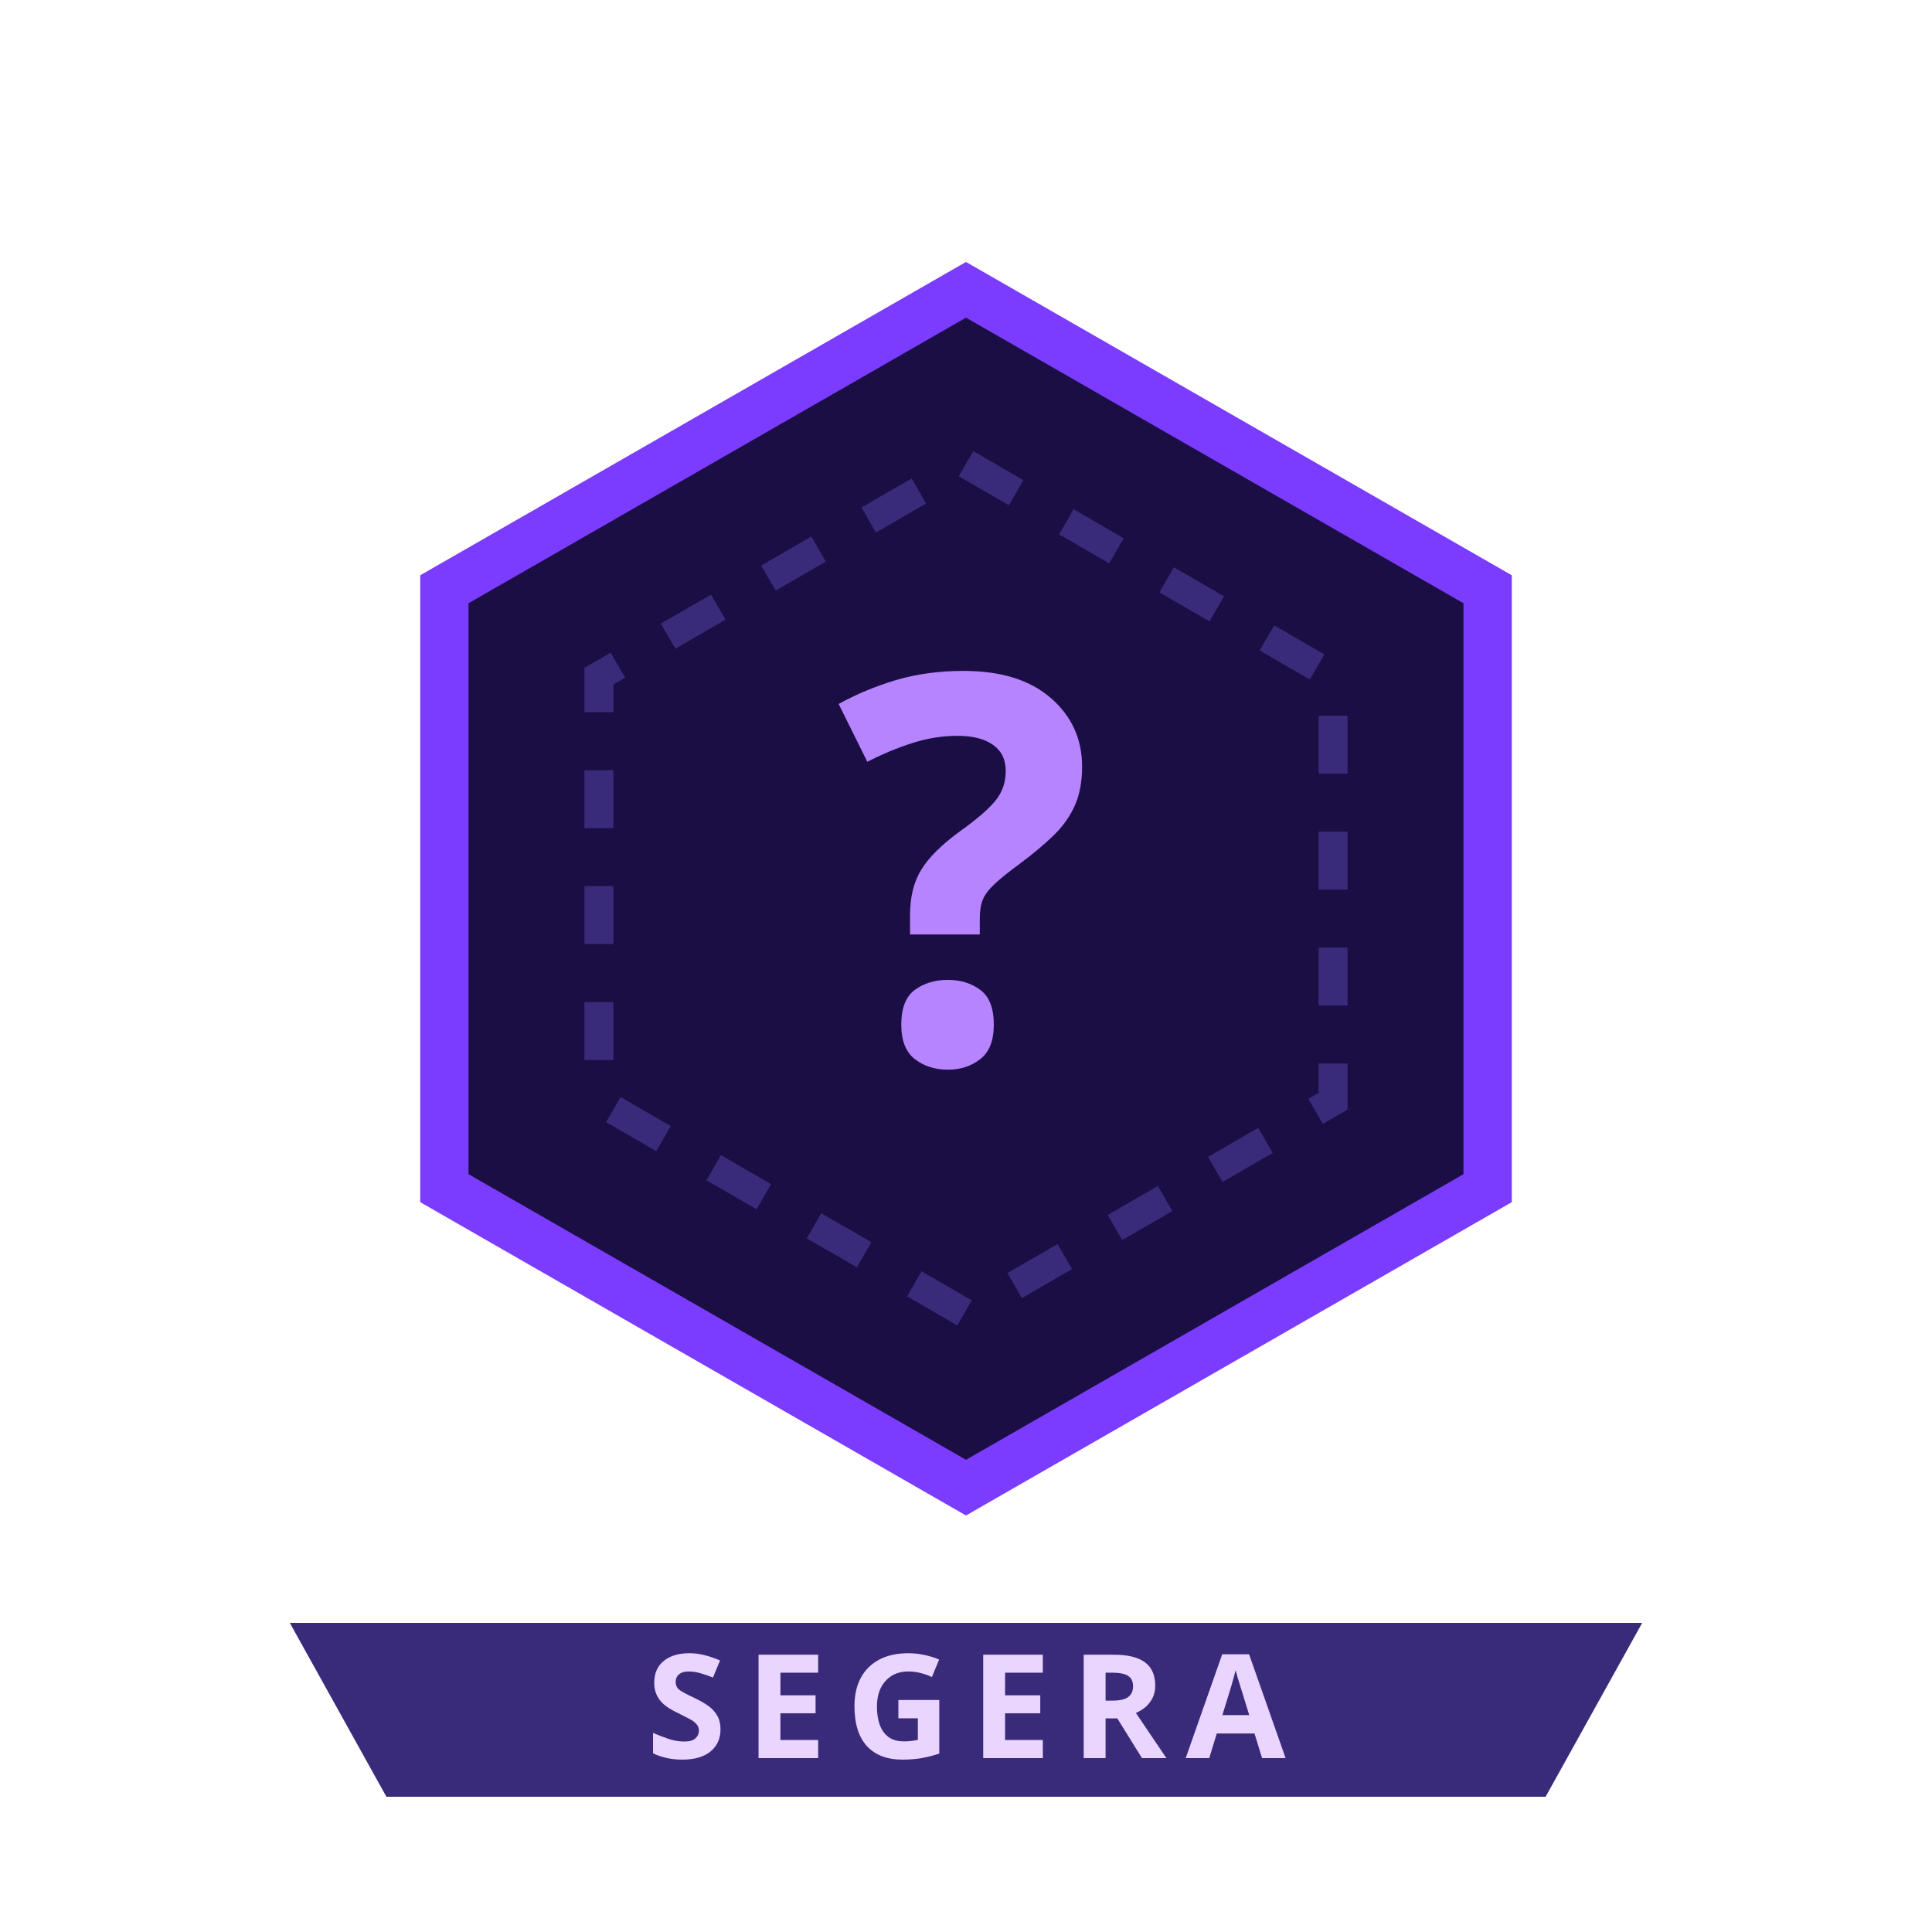
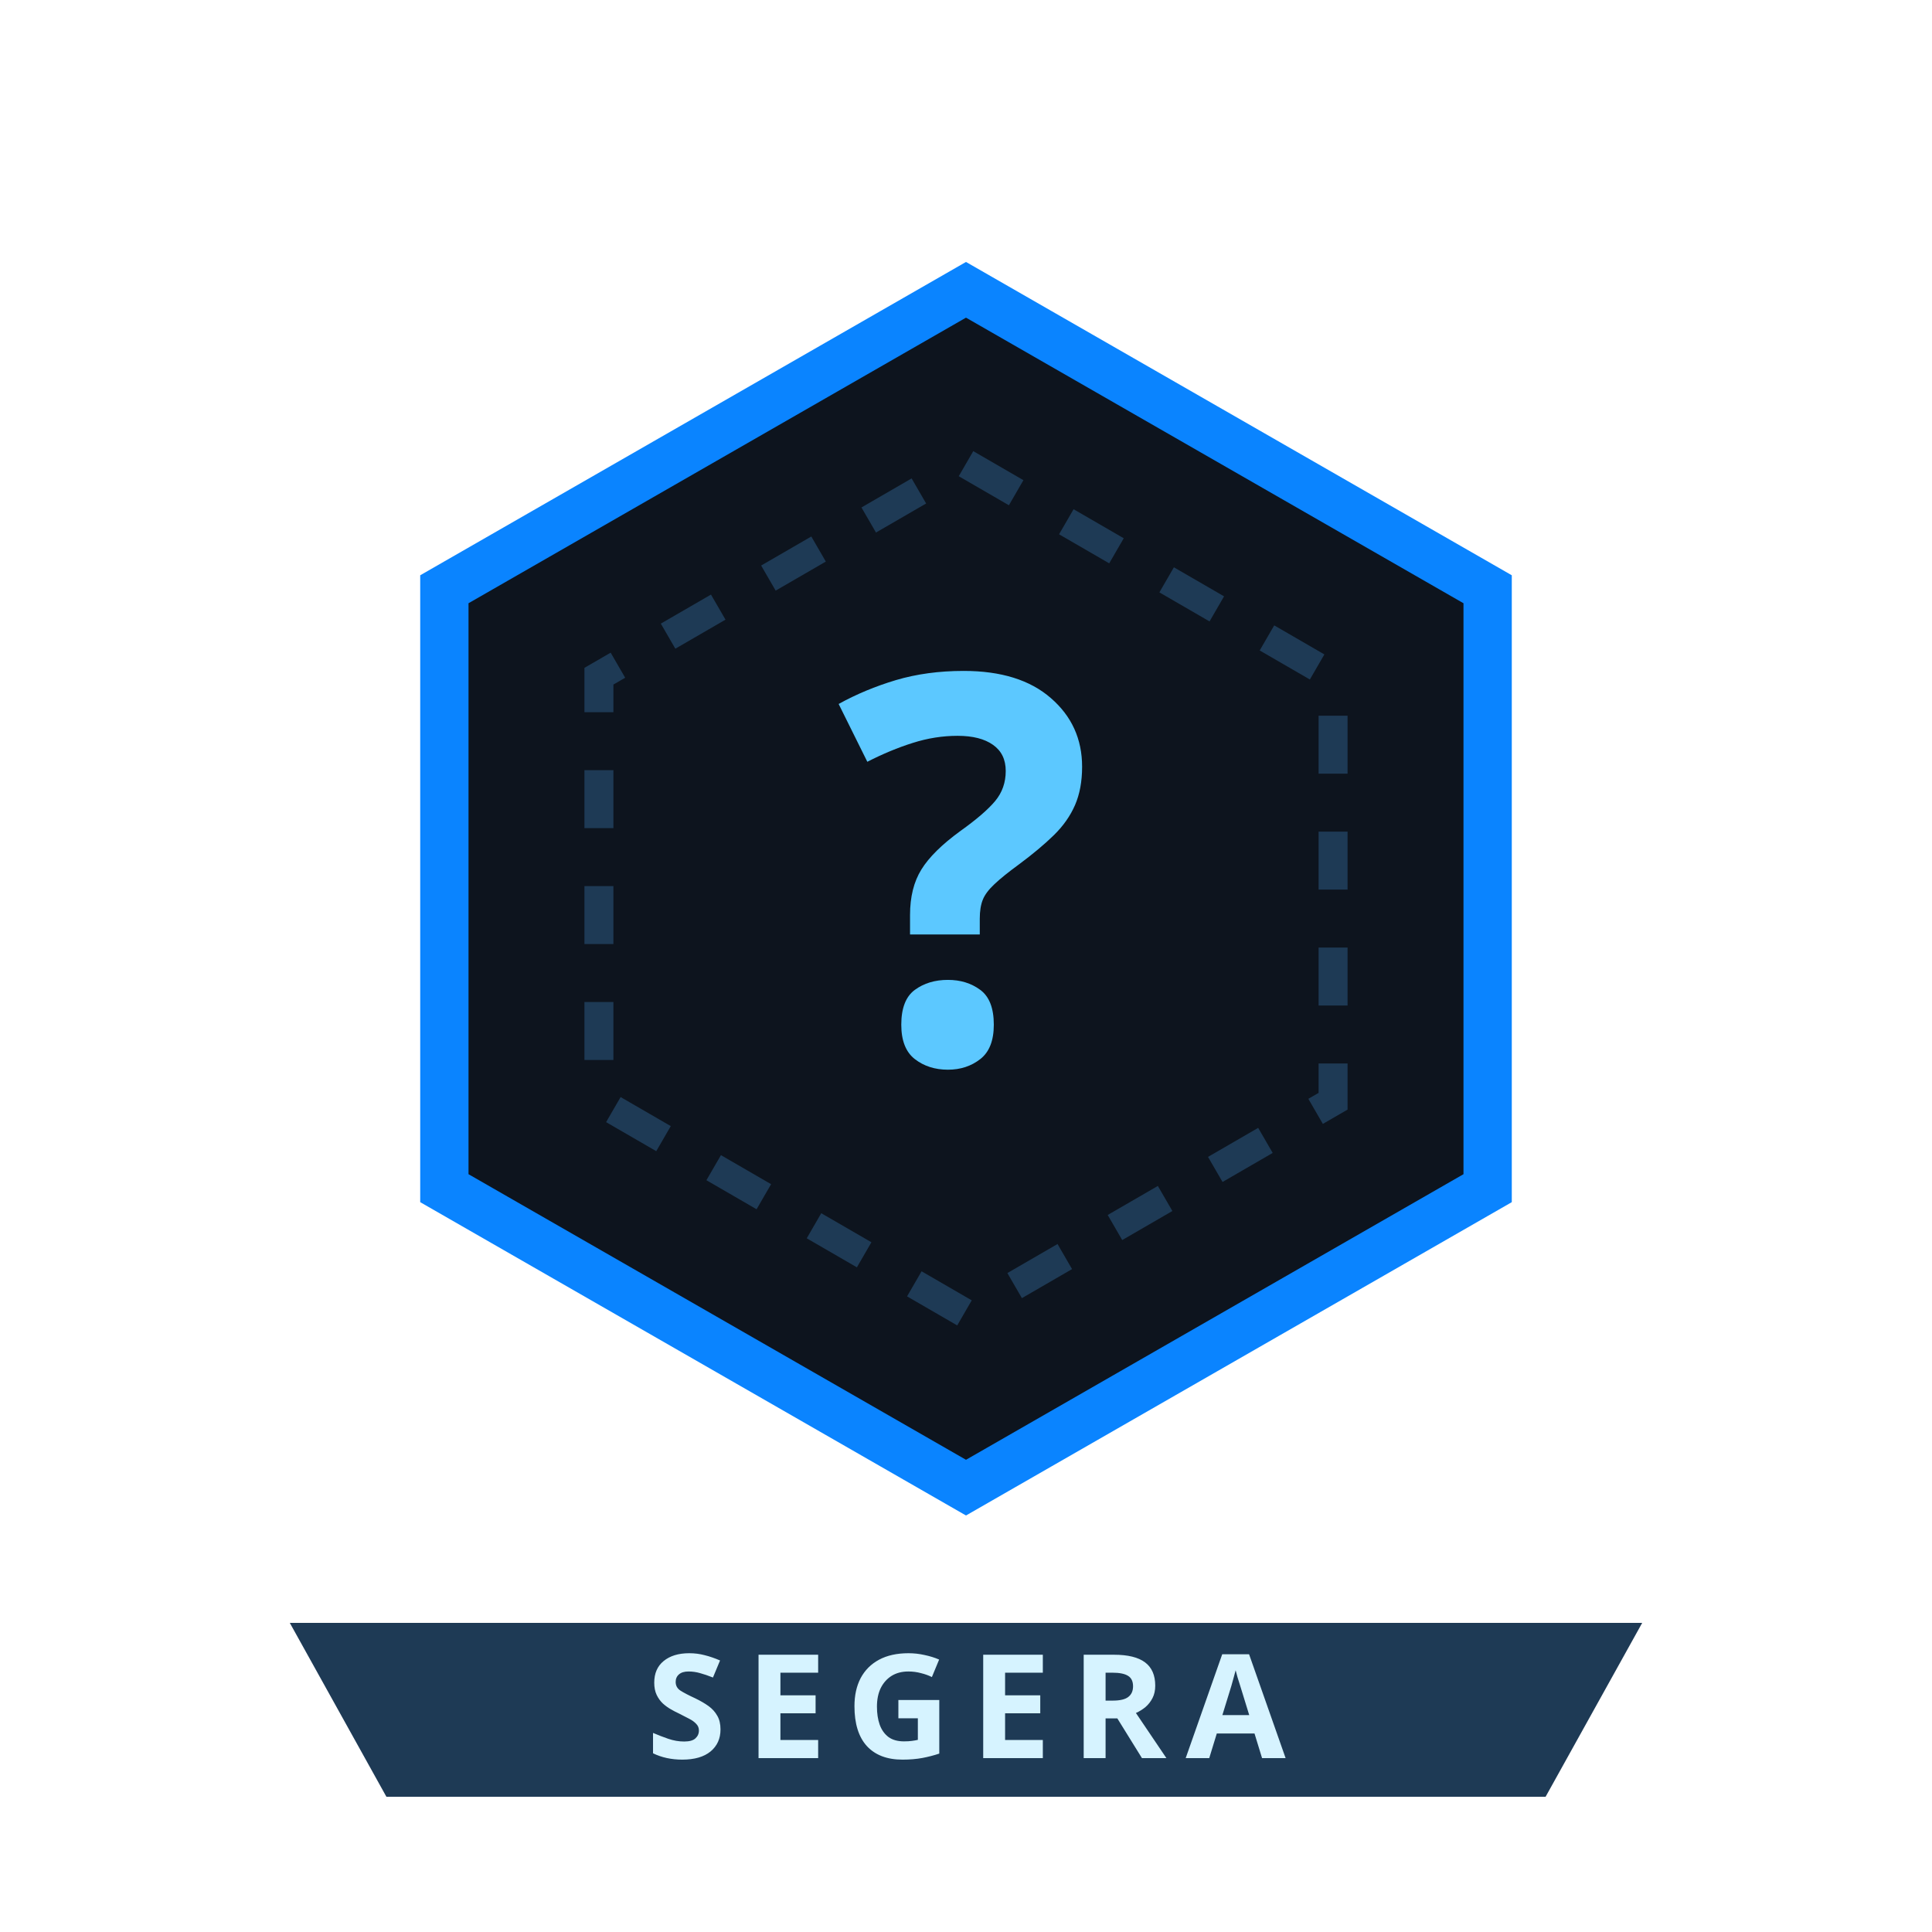
<svg xmlns="http://www.w3.org/2000/svg" viewBox="0 0 200 200" role="img" aria-label="Game berikutnya, masih rahasia">
  <g transform="translate(100 92)">
-     <path d="M0 -62 L54 -31 V31 L0 62 L-54 31 V-31 Z" fill="#1B0E45" stroke="#7B3CFF" stroke-width="5" />
-     <path d="M0 -44 L38 -22 V22 L0 44 L-38 22 V-22 Z" fill="none" stroke="#3A2A7A" stroke-width="3" stroke-dasharray="6 6" />
-     <text y="18" text-anchor="middle" font-family="Oxanium, sans-serif" font-weight="700" font-size="56" fill="#B784FF">?</text>
+     <path d="M0 -62 L54 -31 V31 L0 62 L-54 31 V-31 Z" fill="#0D141E" stroke="#0A84FF" stroke-width="5" />
+     <path d="M0 -44 L38 -22 V22 L0 44 L-38 22 V-22 Z" fill="none" stroke="#1E3A55" stroke-width="3" stroke-dasharray="6 6" />
+     <text y="18" text-anchor="middle" font-family="Oxanium, sans-serif" font-weight="700" font-size="56" fill="#5CC8FF">?</text>
  </g>
-   <path d="M30 168 h140 l-10 18 h-120 z" fill="#3A2A7A" />
-   <text x="100" y="182" text-anchor="middle" font-family="Oxanium, sans-serif" font-weight="700" font-size="15" fill="#E9D5FF" letter-spacing="2">SEGERA</text>
+   <path d="M30 168 h140 l-10 18 h-120 z" fill="#1E3A55" />
+   <text x="100" y="182" text-anchor="middle" font-family="Oxanium, sans-serif" font-weight="700" font-size="15" fill="#D6F3FF" letter-spacing="2">SEGERA</text>
</svg>
